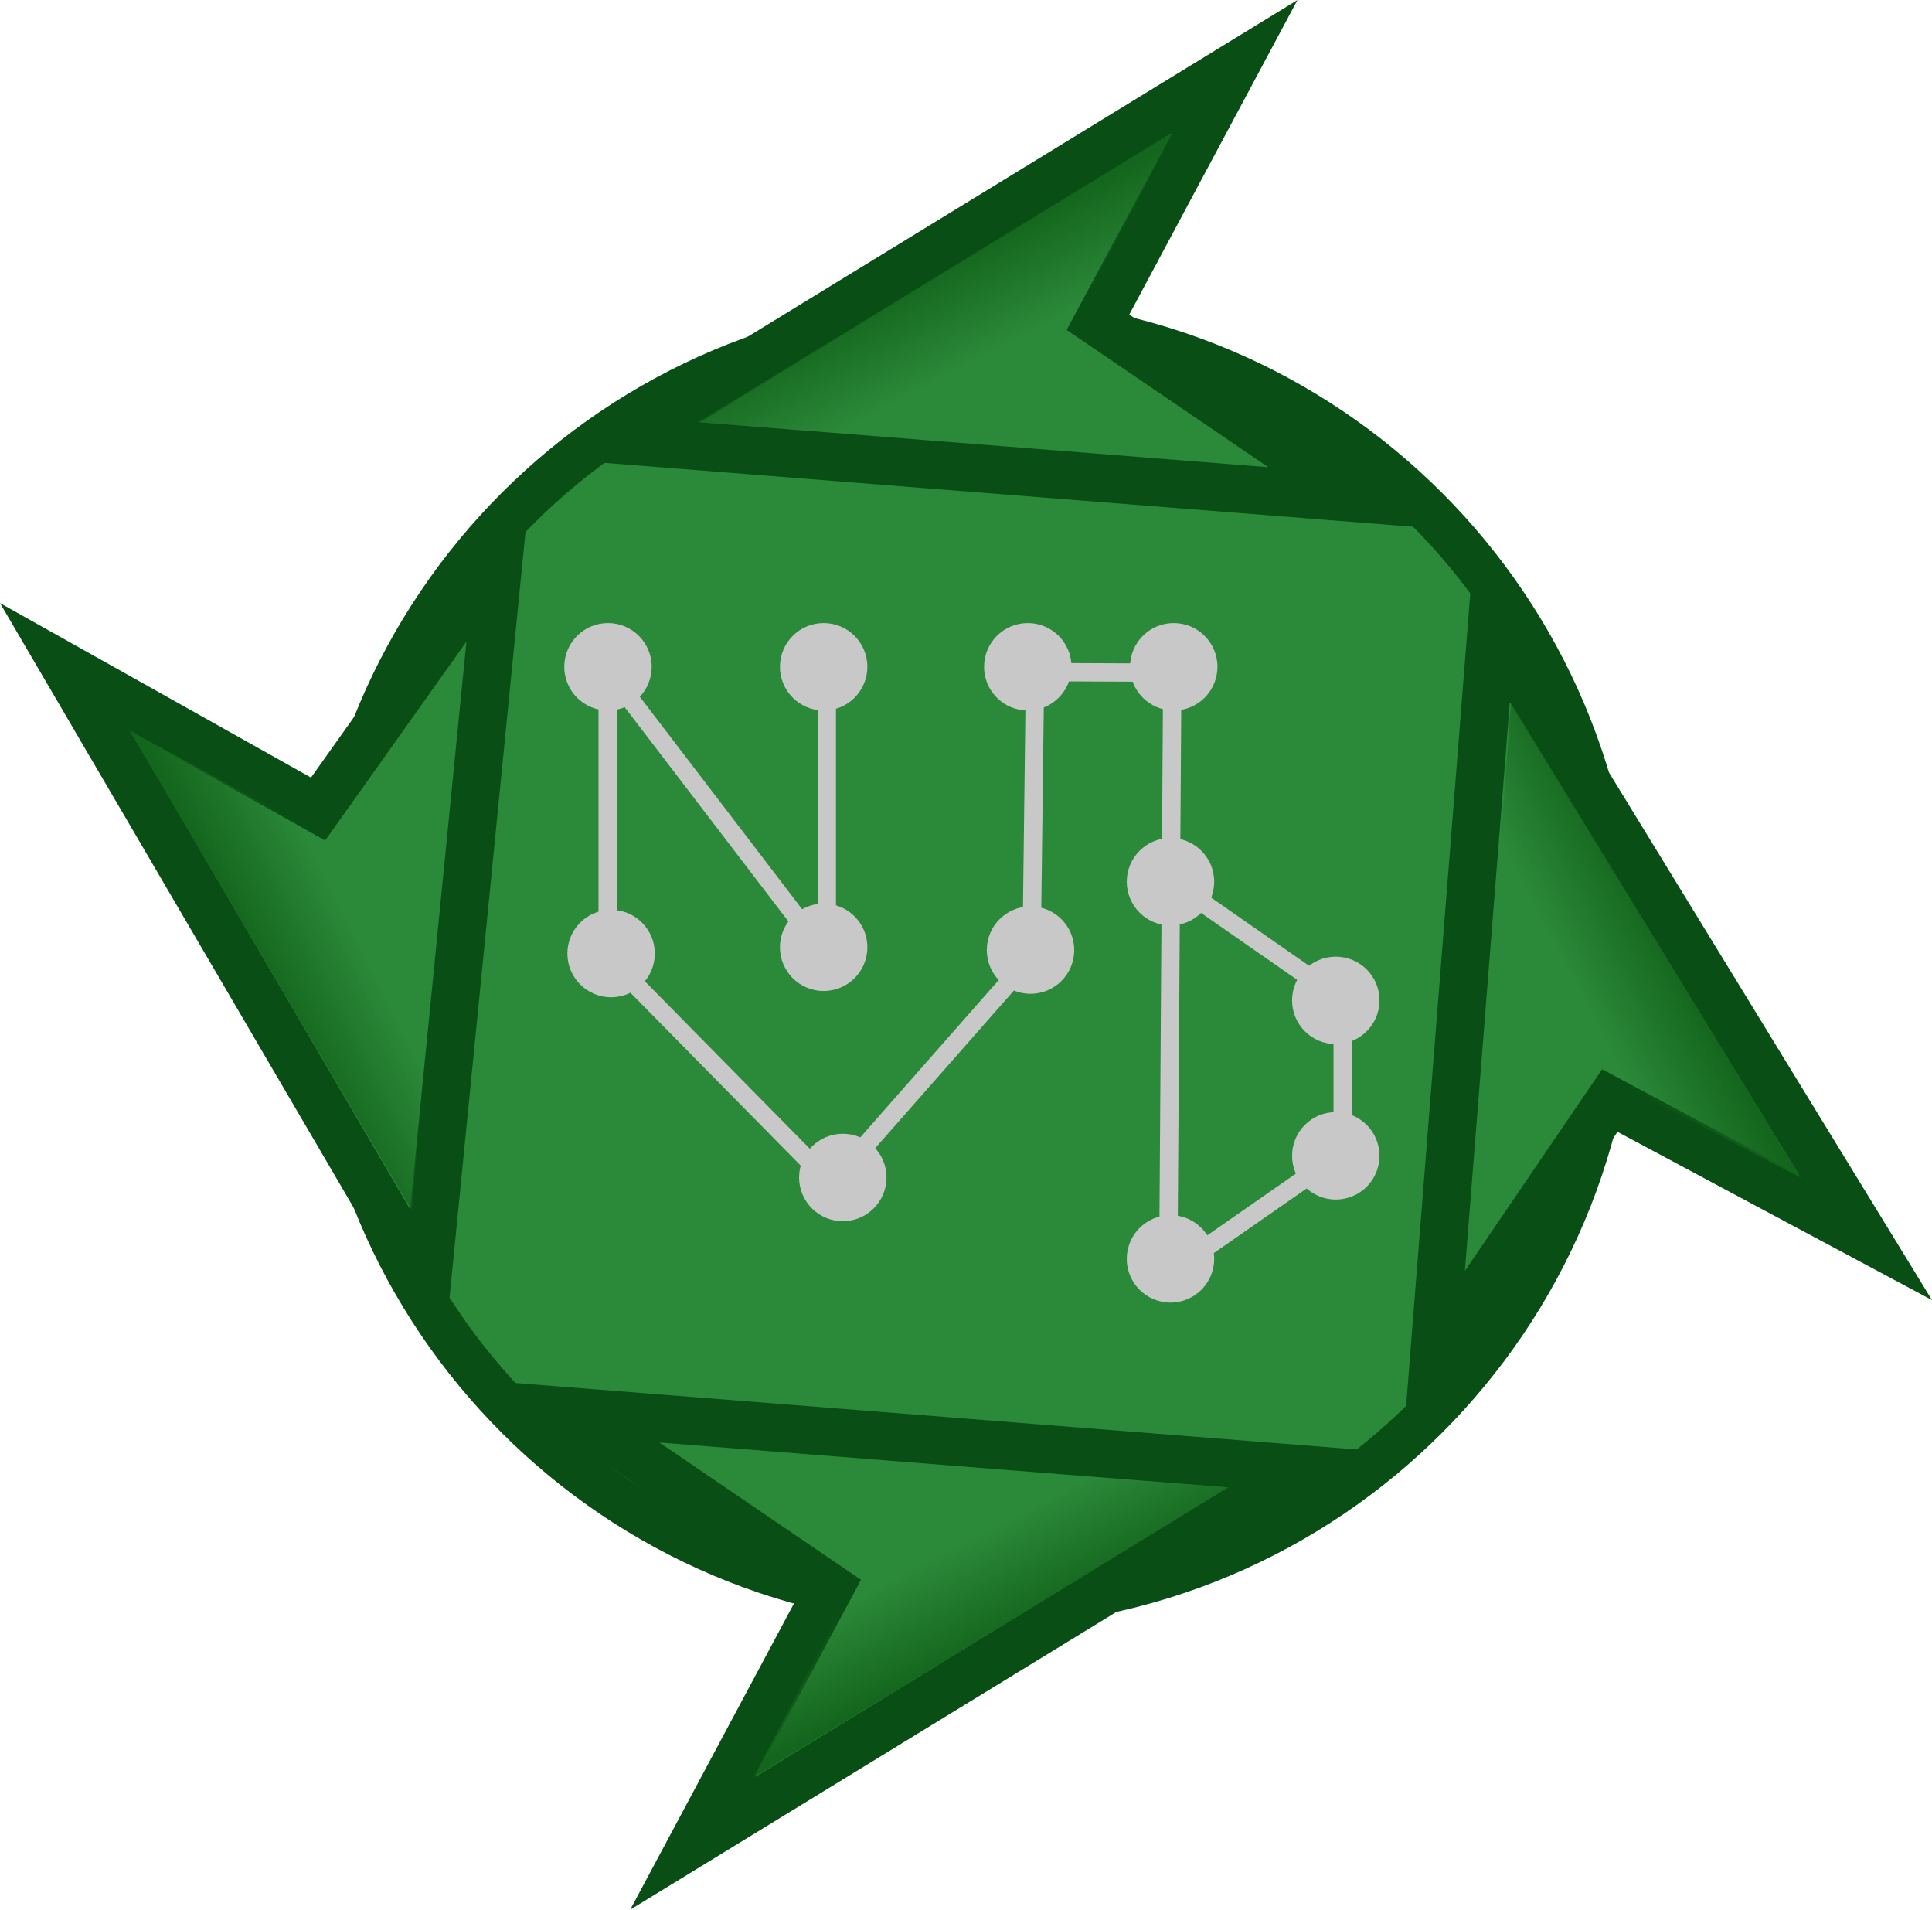
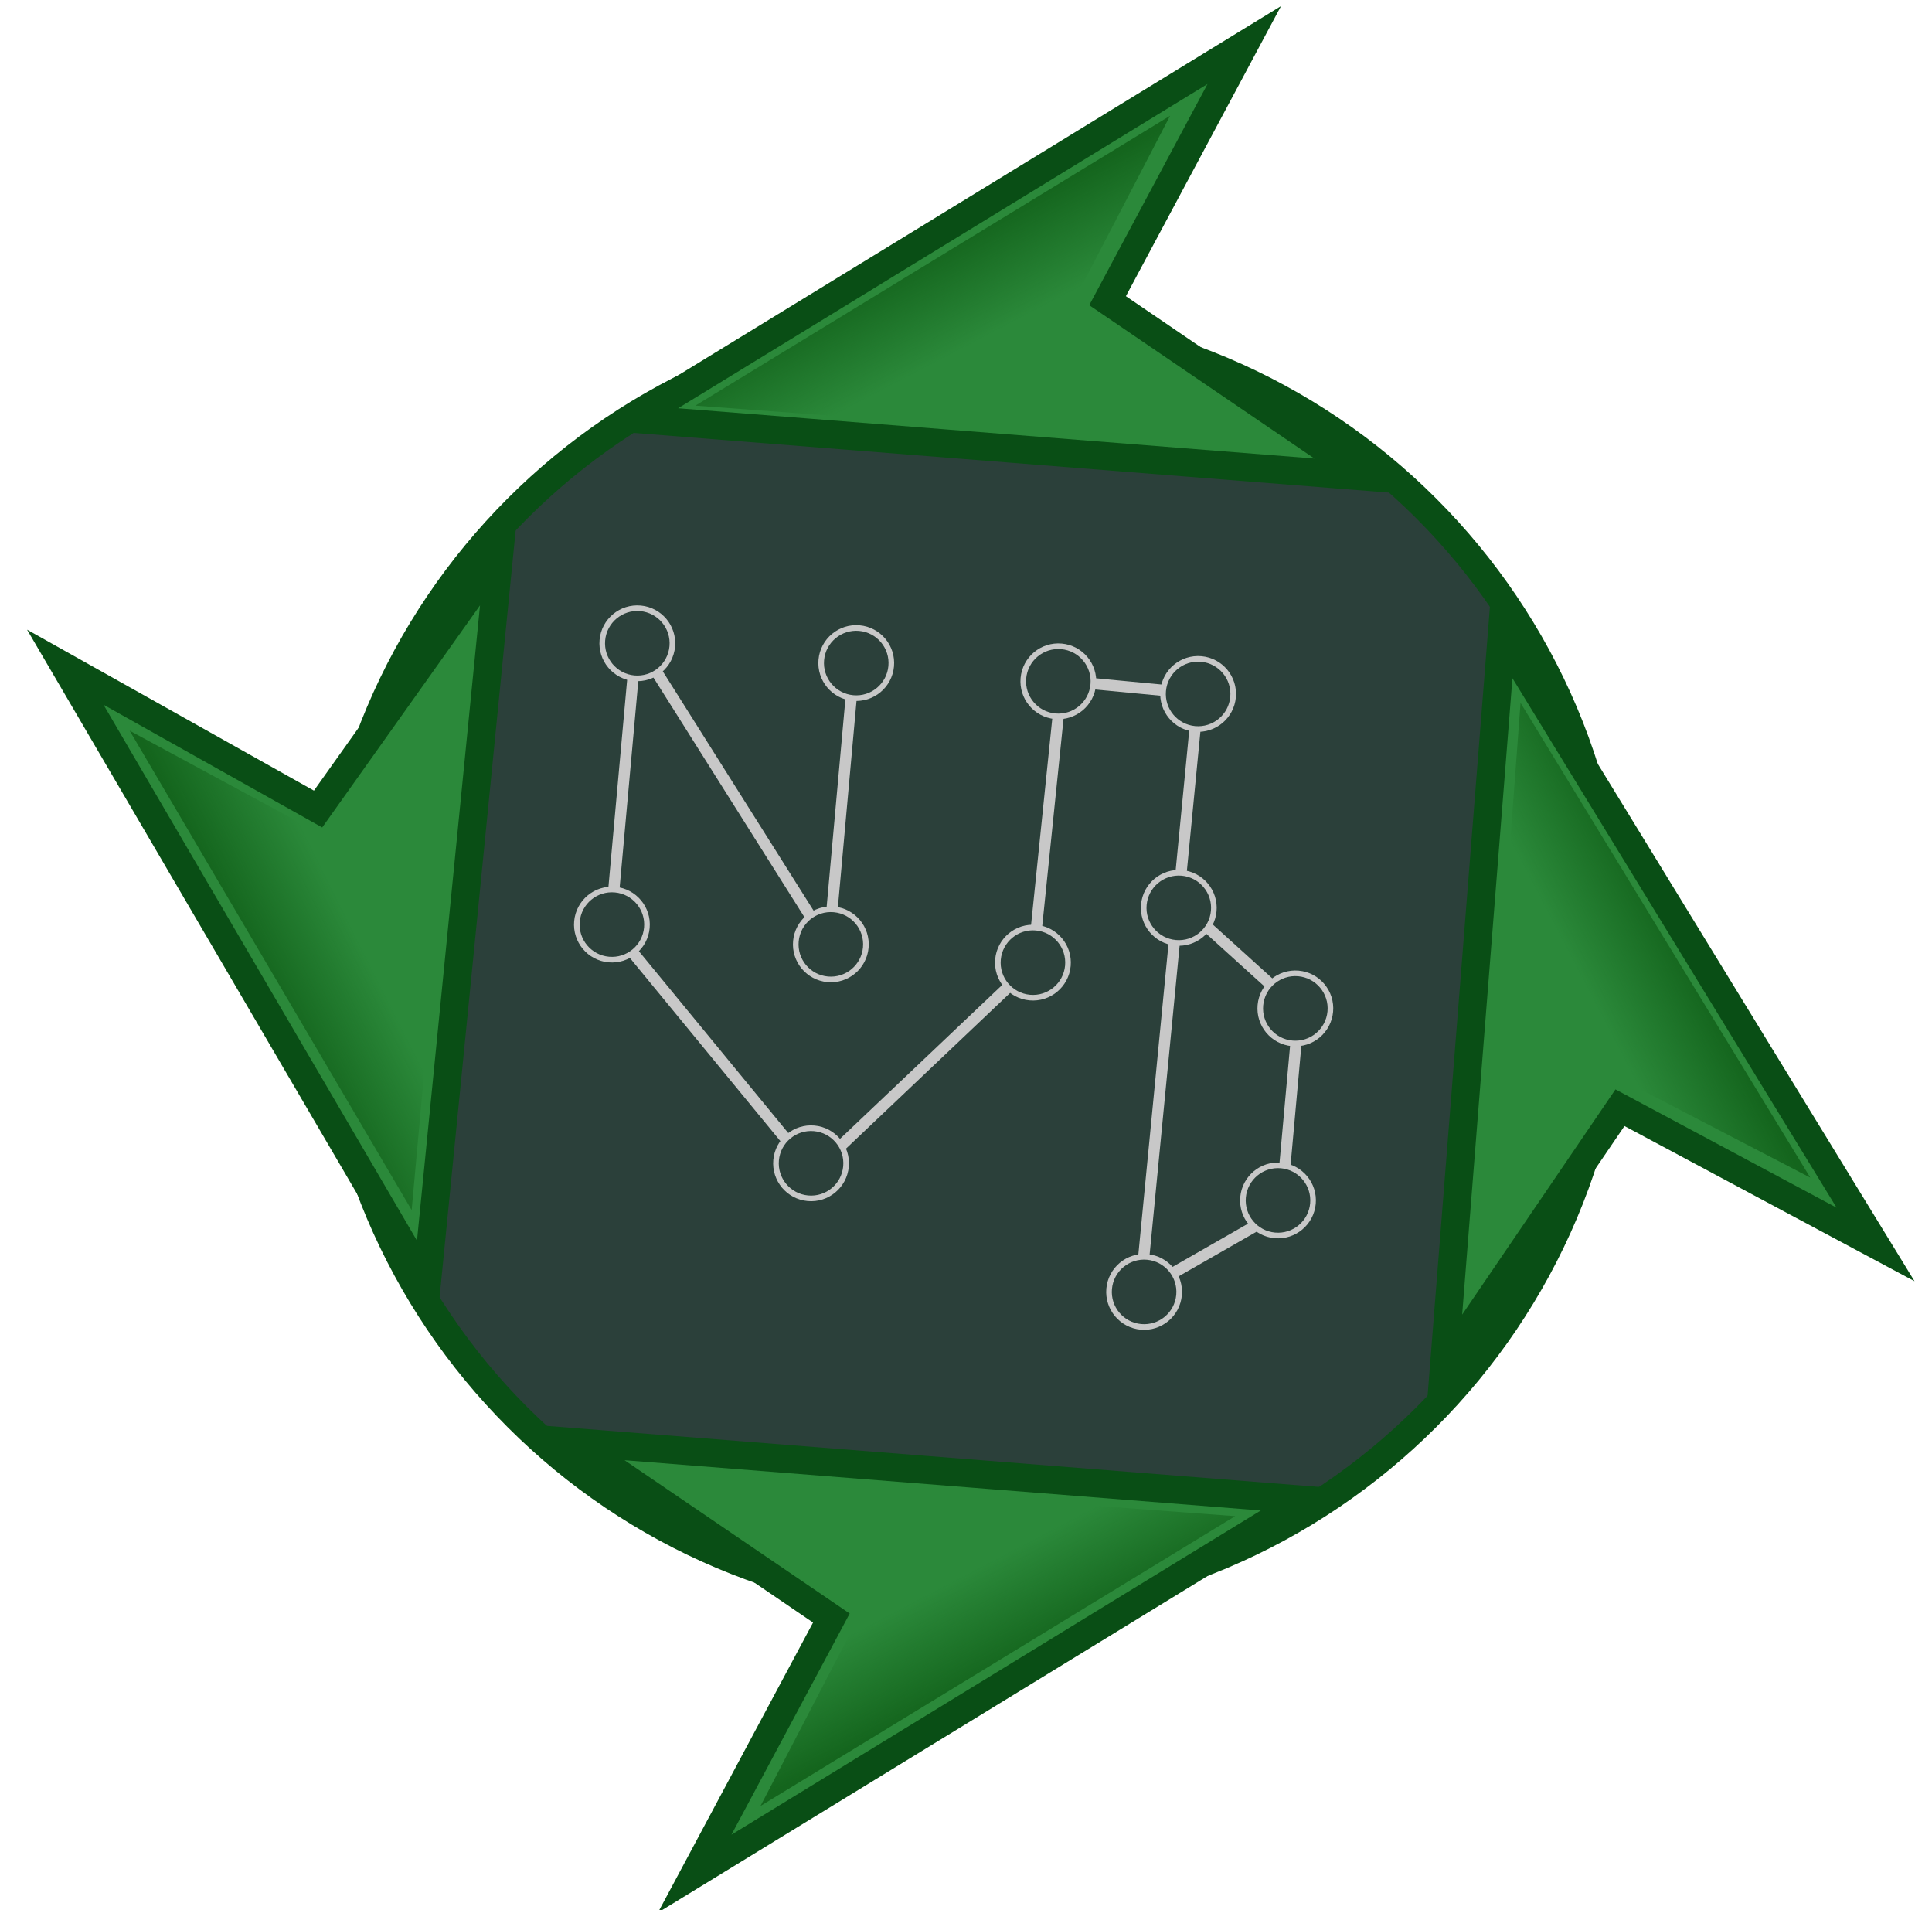
<svg xmlns="http://www.w3.org/2000/svg" xmlns:xlink="http://www.w3.org/1999/xlink" width="68.818" height="68.009" viewBox="0 0 68.818 68.009" id="svg2" version="1.1">
  <defs id="defs4">
    <linearGradient id="linearGradient4469">
      <stop style="stop-color:#14651d;stop-opacity:1;" offset="0" id="stop4471" />
      <stop style="stop-color:#14651d;stop-opacity:0;" offset="1" id="stop4473" />
    </linearGradient>
    <marker orient="auto" refY="0" refX="0" id="Arrow1Mstart" style="overflow:visible">
      <path id="path5981" d="M 0,0 5,-5 -12.5,0 5,5 0,0 Z" style="fill:#2b893a;fill-opacity:1;fill-rule:evenodd;stroke:#094e15;stroke-width:1pt;stroke-opacity:1" transform="matrix(0.4,0,0,0.4,4,0)" />
    </marker>
    <marker orient="auto" refY="0" refX="0" id="Arrow1Lstart" style="overflow:visible">
      <path id="path5975" d="M 0,0 5,-5 -12.5,0 5,5 0,0 Z" style="fill:#2b893a;fill-opacity:1;fill-rule:evenodd;stroke:#094e15;stroke-width:1pt;stroke-opacity:1" transform="matrix(0.8,0,0,0.8,10,0)" />
    </marker>
-     <linearGradient xlink:href="#linearGradient4469" id="linearGradient4477" x1="170.67" y1="627.121" x2="172.372" y2="630.383" gradientUnits="userSpaceOnUse" />
+     <linearGradient xlink:href="#linearGradient4469" id="linearGradient4477" x1="170.67" y1="627.121" x2="172.372" y2="630.383" gradientUnits="userSpaceOnUse" gradientTransform="translate(-0.08517755,-0.5962429)" />
    <linearGradient xlink:href="#linearGradient4469" id="linearGradient4481" gradientUnits="userSpaceOnUse" x1="170.67" y1="627.121" x2="172.372" y2="630.383" gradientTransform="matrix(0.01622172,-0.9998684,0.9998684,0.01622172,-483.105,812.7772)" />
-     <linearGradient gradientTransform="matrix(0,1,-1,0,823.9744,480.3533)" xlink:href="#linearGradient4469" id="linearGradient4477-6" x1="170.67" y1="627.121" x2="172.372" y2="630.383" gradientUnits="userSpaceOnUse" />
-     <linearGradient xlink:href="#linearGradient4469" id="linearGradient4509" gradientUnits="userSpaceOnUse" gradientTransform="matrix(-1,0,0,-1,343.5459,1303.302)" x1="170.67" y1="627.121" x2="172.372" y2="630.383" />
+     <linearGradient gradientTransform="matrix(0,1,-1,0,824.3151,480.3533)" xlink:href="#linearGradient4469" id="linearGradient4477-6" x1="170.67" y1="627.121" x2="172.372" y2="630.383" gradientUnits="userSpaceOnUse" />
+     <linearGradient xlink:href="#linearGradient4469" id="linearGradient4509" gradientUnits="userSpaceOnUse" gradientTransform="matrix(-1,0,0,-1,343.7868,1304.326)" x1="170.67" y1="627.121" x2="172.372" y2="630.383" />
+     <linearGradient xlink:href="#linearGradient4469" id="linearGradient4245" gradientUnits="userSpaceOnUse" gradientTransform="matrix(-0.4333607,-0.9012206,0.9012206,-0.4333607,-401.8283,1083.712)" x1="166.782" y1="619.692" x2="187.666" y2="650.029" />
+     <linearGradient xlink:href="#linearGradient4469" id="linearGradient4249" gradientUnits="userSpaceOnUse" gradientTransform="matrix(-0.9853136,0.1707548,-0.1707548,-0.9853136,394.3003,1248.569)" x1="167.313" y1="623.328" x2="183.495" y2="648.043" />
+     <linearGradient xlink:href="#linearGradient4469" id="linearGradient4361" gradientUnits="userSpaceOnUse" gradientTransform="matrix(-0.7739787,-0.6332116,0.6332116,-0.7739787,-163.5681,1260.828)" x1="167.742" y1="623.138" x2="183.495" y2="648.043" />
  </defs>
  <g id="layer1" transform="translate(-137.4674,-617.6452)">
-     <circle style="fill:#2b893a;fill-opacity:1;stroke:#094e15;stroke-width:1.581;stroke-linecap:round;stroke-miterlimit:4;stroke-dasharray:none;stroke-dashoffset:0;stroke-opacity:1" id="path4136" cx="172.086" cy="651.934" r="22.887" />
-     <path style="fill:none;fill-rule:evenodd;stroke:#c8c8c8;stroke-width:0.653;stroke-linecap:butt;stroke-linejoin:miter;stroke-miterlimit:4;stroke-dasharray:none;stroke-opacity:1" d="m 166.918,641.123 0,10.589 -7.805,-10.213 0,10.213 7.975,8.095 7.123,-8.095 0.125,-10.132 4.889,0.022 -0.144,21.401 6.212,-4.325 0,-5.408 -6.212,-4.325" id="path4140" />
-     <circle style="fill:#c8c8c8;fill-opacity:1;stroke:none;stroke-width:4;stroke-miterlimit:4;stroke-dasharray:none;stroke-opacity:1" id="path4144" cx="159.124" cy="641.391" r="1.557" />
-     <circle r="1.557" cy="651.603" cx="159.235" id="circle4165" style="fill:#c8c8c8;fill-opacity:1;stroke:none;stroke-width:4;stroke-miterlimit:4;stroke-dasharray:none;stroke-opacity:1" />
-     <circle style="fill:#c8c8c8;fill-opacity:1;stroke:none;stroke-width:4;stroke-miterlimit:4;stroke-dasharray:none;stroke-opacity:1" id="circle4167" cx="167.488" cy="659.578" r="1.557" />
-     <circle r="1.557" cy="641.391" cx="174.077" id="circle4169" style="fill:#c8c8c8;fill-opacity:1;stroke:none;stroke-width:4;stroke-miterlimit:4;stroke-dasharray:none;stroke-opacity:1" />
-     <circle style="fill:#c8c8c8;fill-opacity:1;stroke:none;stroke-width:4;stroke-miterlimit:4;stroke-dasharray:none;stroke-opacity:1" id="circle4171" cx="179.16" cy="662.477" r="1.557" />
-     <circle r="1.557" cy="658.807" cx="185.048" id="circle4173" style="fill:#c8c8c8;fill-opacity:1;stroke:none;stroke-width:4;stroke-miterlimit:4;stroke-dasharray:none;stroke-opacity:1" />
-     <circle style="fill:#c8c8c8;fill-opacity:1;stroke:none;stroke-width:4;stroke-miterlimit:4;stroke-dasharray:none;stroke-opacity:1" id="circle4175" cx="185.048" cy="653.271" r="1.557" />
-     <circle r="1.557" cy="649.045" cx="179.16" id="circle4177" style="fill:#c8c8c8;fill-opacity:1;stroke:none;stroke-width:4;stroke-miterlimit:4;stroke-dasharray:none;stroke-opacity:1" />
-     <circle style="fill:#c8c8c8;fill-opacity:1;stroke:none;stroke-width:4;stroke-miterlimit:4;stroke-dasharray:none;stroke-opacity:1" id="circle4179" cx="166.806" cy="641.391" r="1.557" />
-     <circle r="1.557" cy="651.38" cx="166.806" id="circle4181" style="fill:#c8c8c8;fill-opacity:1;stroke:none;stroke-width:4;stroke-miterlimit:4;stroke-dasharray:none;stroke-opacity:1" />
-     <circle style="fill:#c8c8c8;fill-opacity:1;stroke:none;stroke-width:4;stroke-miterlimit:4;stroke-dasharray:none;stroke-opacity:1" id="circle5942" cx="174.174" cy="651.48" r="1.557" />
-     <circle r="1.557" cy="641.391" cx="179.276" id="circle5944" style="fill:#c8c8c8;fill-opacity:1;stroke:none;stroke-width:4;stroke-miterlimit:4;stroke-dasharray:none;stroke-opacity:1" />
-     <path id="path6238" d="m 152.666,663.409 2.583,-26.03 -6.452,9.078 -9.004,-5.051 z" style="fill:#2b893a;fill-opacity:1;fill-rule:evenodd;stroke:#094e15;stroke-width:1.708px;stroke-linecap:butt;stroke-linejoin:miter;stroke-opacity:1" />
-     <path style="fill:#2b893a;fill-opacity:1;fill-rule:evenodd;stroke:#094e15;stroke-width:1.708px;stroke-linecap:butt;stroke-linejoin:miter;stroke-opacity:1" d="m 183.891,669.972 -26.076,-2.06 9.206,6.268 -4.869,9.104 z" id="path3540" />
-     <path id="path3542" d="m 190.602,639.969 -2.06,26.076 6.268,-9.206 9.104,4.869 z" style="fill:#2b893a;fill-opacity:1;fill-rule:evenodd;stroke:#094e15;stroke-width:1.708px;stroke-linecap:butt;stroke-linejoin:miter;stroke-opacity:1" />
-     <path style="fill:#2b893a;fill-opacity:1;fill-rule:evenodd;stroke:#094e15;stroke-width:1.708px;stroke-linecap:butt;stroke-linejoin:miter;stroke-opacity:1" d="m 159.708,633.328 26.076,2.06 -9.206,-6.268 4.869,-9.104 z" id="path3544" />
-     <path style="fill:url(#linearGradient4477);fill-opacity:1;fill-rule:evenodd;stroke:none;stroke-width:1.708px;stroke-linecap:butt;stroke-linejoin:miter;stroke-opacity:1" d="m 162.323,632.686 7.39,0.549 6.123,-4.339 3.394,-6.531 z" id="path3544-3" />
+     <circle style="fill:#2b403a;fill-opacity:1;stroke:#094e15;stroke-width:1;stroke-linecap:round;stroke-miterlimit:4;stroke-dasharray:none;stroke-dashoffset:0;stroke-opacity:1" id="path4136" cx="172.086" cy="651.934" r="22.887" />
+     <path style="fill:#2b893a;fill-opacity:1;fill-rule:evenodd;stroke:#094e15;stroke-width:1;stroke-linecap:butt;stroke-linejoin:miter;stroke-miterlimit:4;stroke-dasharray:none;stroke-opacity:1" d="m 183.951,671.06 -26.076,-2.06 9.206,6.268 -4.869,9.104 z" id="path3540" />
+     <path style="fill:#2b893a;fill-opacity:1;fill-rule:evenodd;stroke:#094e15;stroke-width:1;stroke-linecap:butt;stroke-linejoin:miter;stroke-miterlimit:4;stroke-dasharray:none;stroke-opacity:1" d="m 160.049,632.561 26.076,2.06 -9.206,-6.268 4.869,-9.104 z" id="path3544" />
+     <path style="fill:url(#linearGradient4477);fill-opacity:1;fill-rule:evenodd;stroke:none;stroke-width:1.708px;stroke-linecap:butt;stroke-linejoin:miter;stroke-opacity:1" d="m 162.238,632.09 7.39,0.549 6.123,-4.339 3.394,-6.531 z" id="path3544-3" />
+     <path id="path4507" d="m 181.464,671.639 -7.39,-0.549 -6.123,4.339 -3.394,6.531 z" style="fill:url(#linearGradient4509);fill-opacity:1;fill-rule:evenodd;stroke:none;stroke-width:1.708px;stroke-linecap:butt;stroke-linejoin:miter;stroke-opacity:1" />
+     <g id="g4210" transform="matrix(0.9959439,0.08997596,-0.08997596,0.9959439,59.38694,-12.77737)">
+       <path id="path4140" d="m 166.918,641.123 0,10.589 -7.805,-10.213 0,10.213 7.975,8.095 7.123,-8.095 0.125,-10.132 4.889,0.022 -0.144,21.401 4.723,-3.303 0,-7.197 -4.723,-3.558" style="fill:none;fill-rule:evenodd;stroke:#c8c8c8;stroke-width:0.4;stroke-linecap:butt;stroke-linejoin:miter;stroke-miterlimit:4;stroke-dasharray:none;stroke-opacity:1" />
+       <circle r="1.25" cy="641.613" cx="159.157" id="path4144" style="fill:#2b403a;fill-opacity:1;stroke:#c8c8c8;stroke-width:0.2;stroke-miterlimit:4;stroke-dasharray:none;stroke-opacity:1" />
+       <circle style="fill:#2b403a;fill-opacity:1;stroke:#c8c8c8;stroke-width:0.2;stroke-miterlimit:4;stroke-dasharray:none;stroke-opacity:1" id="circle4178" cx="159.157" cy="651.672" r="1.25" />
+       <circle r="1.25" cy="651.672" cx="166.987" id="circle4180" style="fill:#2b403a;fill-opacity:1;stroke:#c8c8c8;stroke-width:0.2;stroke-miterlimit:4;stroke-dasharray:none;stroke-opacity:1" />
+       <circle style="fill:#2b403a;fill-opacity:1;stroke:#c8c8c8;stroke-width:0.2;stroke-miterlimit:4;stroke-dasharray:none;stroke-opacity:1" id="circle4182" cx="174.215" cy="651.672" r="1.25" />
+       <circle style="fill:#2b403a;fill-opacity:1;stroke:#c8c8c8;stroke-width:0.2;stroke-miterlimit:4;stroke-dasharray:none;stroke-opacity:1" id="circle4184" cx="166.987" cy="641.613" r="1.25" />
+       <circle r="1.25" cy="641.613" cx="174.215" id="circle4186" style="fill:#2b403a;fill-opacity:1;stroke:#c8c8c8;stroke-width:0.2;stroke-miterlimit:4;stroke-dasharray:none;stroke-opacity:1" />
+       <circle style="fill:#2b403a;fill-opacity:1;stroke:#c8c8c8;stroke-width:0.2;stroke-miterlimit:4;stroke-dasharray:none;stroke-opacity:1" id="circle4188" cx="179.214" cy="641.613" r="1.25" />
+       <circle r="1.25" cy="662.995" cx="179.214" id="circle4190" style="fill:#2b403a;fill-opacity:1;stroke:#c8c8c8;stroke-width:0.2;stroke-miterlimit:4;stroke-dasharray:none;stroke-opacity:1" />
+       <circle style="fill:#2b403a;fill-opacity:1;stroke:#c8c8c8;stroke-width:0.2;stroke-miterlimit:4;stroke-dasharray:none;stroke-opacity:1" id="circle4192" cx="179.214" cy="649.262" r="1.25" />
+       <circle r="1.25" cy="659.501" cx="166.987" id="circle4194" style="fill:#2b403a;fill-opacity:1;stroke:#c8c8c8;stroke-width:0.2;stroke-miterlimit:4;stroke-dasharray:none;stroke-opacity:1" />
+       <circle r="1.25" cy="652.455" cx="183.671" id="circle4196" style="fill:#2b403a;fill-opacity:1;stroke:#c8c8c8;stroke-width:0.2;stroke-miterlimit:4;stroke-dasharray:none;stroke-opacity:1" />
+       <circle style="fill:#2b403a;fill-opacity:1;stroke:#c8c8c8;stroke-width:0.2;stroke-miterlimit:4;stroke-dasharray:none;stroke-opacity:1" id="circle4198" cx="183.671" cy="659.321" r="1.25" />
+     </g>
+     <g id="g4255" transform="matrix(1.194878,0,0,1.194878,-17.82746,-126.5925)" />
+     <path id="path6238" d="m 152.666,663.409 2.583,-26.03 -6.452,9.078 -9.004,-5.051 z" style="fill:#2b893a;fill-opacity:1;fill-rule:evenodd;stroke:#094e15;stroke-width:1;stroke-linecap:butt;stroke-linejoin:miter;stroke-opacity:1;stroke-miterlimit:4;stroke-dasharray:none" />
+     <path id="path3542" d="m 190.963,640.224 -2.06,26.076 6.268,-9.206 9.104,4.869 z" style="fill:#2b893a;fill-opacity:1;fill-rule:evenodd;stroke:#094e15;stroke-width:1;stroke-linecap:butt;stroke-linejoin:miter;stroke-miterlimit:4;stroke-dasharray:none;stroke-opacity:1" />
    <path id="path4479" d="m 152.131,660.739 0.669,-7.38 -4.239,-6.193 -6.475,-3.499 z" style="fill:url(#linearGradient4481);fill-opacity:1;fill-rule:evenodd;stroke:none;stroke-width:1.708px;stroke-linecap:butt;stroke-linejoin:miter;stroke-opacity:1" />
-     <path style="fill:url(#linearGradient4477-6);fill-opacity:1;fill-rule:evenodd;stroke:none;stroke-width:1.708px;stroke-linecap:butt;stroke-linejoin:miter;stroke-opacity:1" d="m 191.288,642.676 -0.549,7.39 4.339,6.123 6.531,3.394 z" id="path3544-3-3" />
-     <path id="path4507" d="m 181.223,670.615 -7.39,-0.549 -6.123,4.339 -3.394,6.531 z" style="fill:url(#linearGradient4509);fill-opacity:1;fill-rule:evenodd;stroke:none;stroke-width:1.708px;stroke-linecap:butt;stroke-linejoin:miter;stroke-opacity:1" />
+     <path style="fill:url(#linearGradient4477-6);fill-opacity:1;fill-rule:evenodd;stroke:none;stroke-width:1.708px;stroke-linecap:butt;stroke-linejoin:miter;stroke-opacity:1" d="m 191.629,642.676 -0.549,7.39 4.339,6.123 6.531,3.394 z" id="path3544-3-3" />
+     <g id="g4284" transform="matrix(0.99977,0.02144479,-0.02144479,0.99977,19.45045,40.11963)">
+       <path id="path4181-3" d="m 95.032,636.516 0,12.653 -9.326,-12.203 0,12.204 9.529,9.672 8.512,-9.672 0.15,-12.106 5.841,0.026 -0.172,25.572 5.644,-3.946 0,-8.599 -5.644,-4.252" style="fill:none;fill-rule:evenodd;stroke:#2b403a;stroke-width:1.5;stroke-linecap:butt;stroke-linejoin:round;stroke-miterlimit:4;stroke-dasharray:none;stroke-opacity:1" />
+       <path id="path4181-6" d="m 95.032,636.639 0,12.653 -9.326,-12.203 0,12.204 9.529,9.672 8.512,-9.672 0.15,-12.106 5.841,0.026 -0.172,25.572 5.644,-3.946 0,-8.599 -5.644,-4.252" style="fill:none;fill-rule:evenodd;stroke:#c8c8c8;stroke-width:0.478;stroke-linecap:butt;stroke-linejoin:miter;stroke-miterlimit:4;stroke-dasharray:none;stroke-opacity:0.625" />
+       <circle r="1.494" cy="637.116" cx="85.892" id="circle4183-7" style="fill:#2b403a;fill-opacity:1;stroke:#c8c8c8;stroke-width:0.239;stroke-miterlimit:4;stroke-dasharray:none;stroke-opacity:1" />
+       <circle style="fill:#2b403a;fill-opacity:1;stroke:#c8c8c8;stroke-width:0.239;stroke-miterlimit:4;stroke-dasharray:none;stroke-opacity:1" id="circle4201-5" cx="85.892" cy="649.134" r="1.494" />
+       <circle r="1.494" cy="649.134" cx="95.247" id="circle4203-3" style="fill:#2b403a;fill-opacity:1;stroke:#c8c8c8;stroke-width:0.239;stroke-miterlimit:4;stroke-dasharray:none;stroke-opacity:1" />
+       <circle style="fill:#2b403a;fill-opacity:1;stroke:#c8c8c8;stroke-width:0.239;stroke-miterlimit:4;stroke-dasharray:none;stroke-opacity:1" id="circle4205-5" cx="103.883" cy="649.134" r="1.494" />
+       <circle style="fill:#2b403a;fill-opacity:1;stroke:#c8c8c8;stroke-width:0.239;stroke-miterlimit:4;stroke-dasharray:none;stroke-opacity:1" id="circle4207-6" cx="95.247" cy="637.116" r="1.494" />
+       <circle r="1.494" cy="637.116" cx="103.883" id="circle4209-2" style="fill:#2b403a;fill-opacity:1;stroke:#c8c8c8;stroke-width:0.239;stroke-miterlimit:4;stroke-dasharray:none;stroke-opacity:1" />
+       <circle style="fill:#2b403a;fill-opacity:1;stroke:#c8c8c8;stroke-width:0.239;stroke-miterlimit:4;stroke-dasharray:none;stroke-opacity:1" id="circle4211-9" cx="109.857" cy="637.116" r="1.494" />
+       <circle r="1.494" cy="662.664" cx="109.857" id="circle4213-1" style="fill:#2b403a;fill-opacity:1;stroke:#c8c8c8;stroke-width:0.239;stroke-miterlimit:4;stroke-dasharray:none;stroke-opacity:1" />
+       <circle style="fill:#2b403a;fill-opacity:1;stroke:#c8c8c8;stroke-width:0.239;stroke-miterlimit:4;stroke-dasharray:none;stroke-opacity:1" id="circle4215-2" cx="109.857" cy="646.256" r="1.494" />
+       <circle r="1.494" cy="658.49" cx="95.247" id="circle4217-7" style="fill:#2b403a;fill-opacity:1;stroke:#c8c8c8;stroke-width:0.239;stroke-miterlimit:4;stroke-dasharray:none;stroke-opacity:1" />
+       <circle r="1.494" cy="650.07" cx="115.182" id="circle4219-0" style="fill:#2b403a;fill-opacity:1;stroke:#c8c8c8;stroke-width:0.239;stroke-miterlimit:4;stroke-dasharray:none;stroke-opacity:1" />
+       <circle style="fill:#2b403a;fill-opacity:1;stroke:#c8c8c8;stroke-width:0.239;stroke-miterlimit:4;stroke-dasharray:none;stroke-opacity:1" id="circle4221-9" cx="115.182" cy="658.274" r="1.494" />
+     </g>
+     <path id="path4243" d="m 104.629,622.17 0.043,-0.046 -23.309,25.851 c 1.704,10.094 11.054,16.063 14.038,16.738 3.175,-13.101 7.733,-31.292 9.228,-42.542 z" style="fill:url(#linearGradient4245);fill-opacity:1;fill-rule:evenodd;stroke:none;stroke-width:1.708px;stroke-linecap:butt;stroke-linejoin:miter;stroke-opacity:1" />
+     <path style="fill:url(#linearGradient4249);fill-opacity:1;fill-rule:evenodd;stroke:none;stroke-width:1.708px;stroke-linecap:butt;stroke-linejoin:miter;stroke-opacity:1" d="m 93.196,629.398 0.003,-0.042 17.798,36.125 c 9.524,-3.178 12.916,-9.57 14.914,-13.512 -10.783,-7.775 -21.92,-14.81 -32.715,-22.571 z" id="path4247" />
+     <path id="path4359" d="m 107.501,627.932 0.034,-0.025 -15.664,37.1 c 8.636,5.121 15.689,3.502 19.977,2.432 -1.179,-13.242 -3.148,-26.266 -4.346,-39.507 z" style="fill:url(#linearGradient4361);fill-opacity:1;fill-rule:evenodd;stroke:none;stroke-width:1.708px;stroke-linecap:butt;stroke-linejoin:miter;stroke-opacity:1" />
  </g>
</svg>
